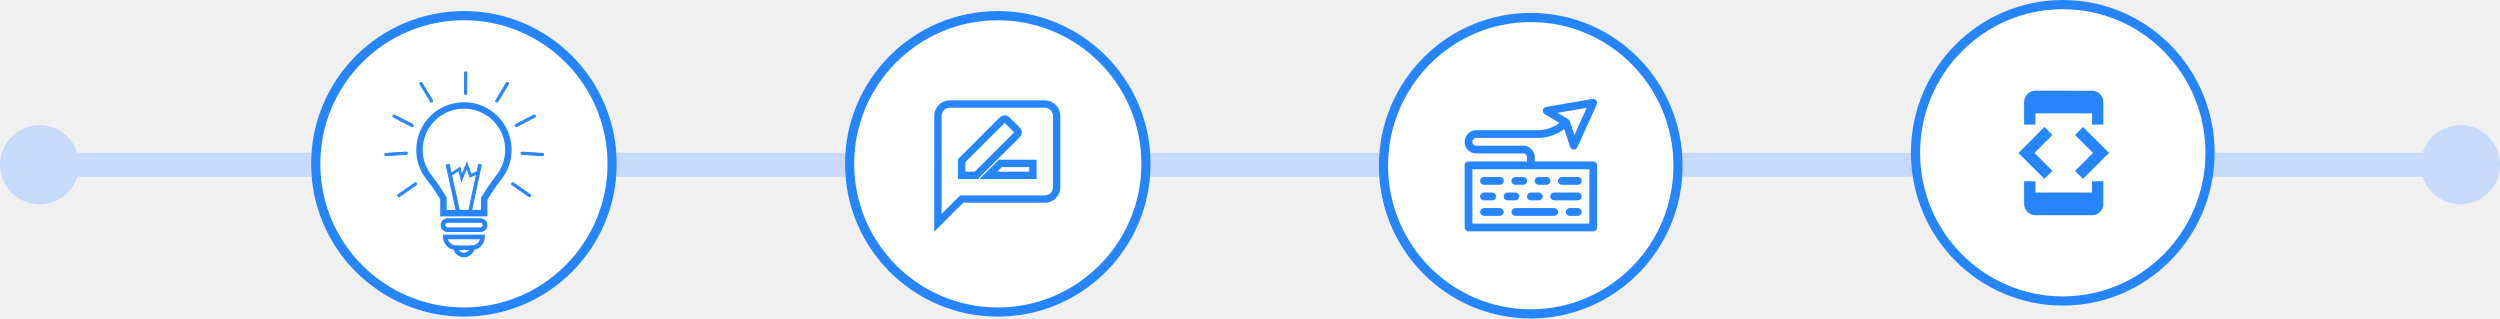
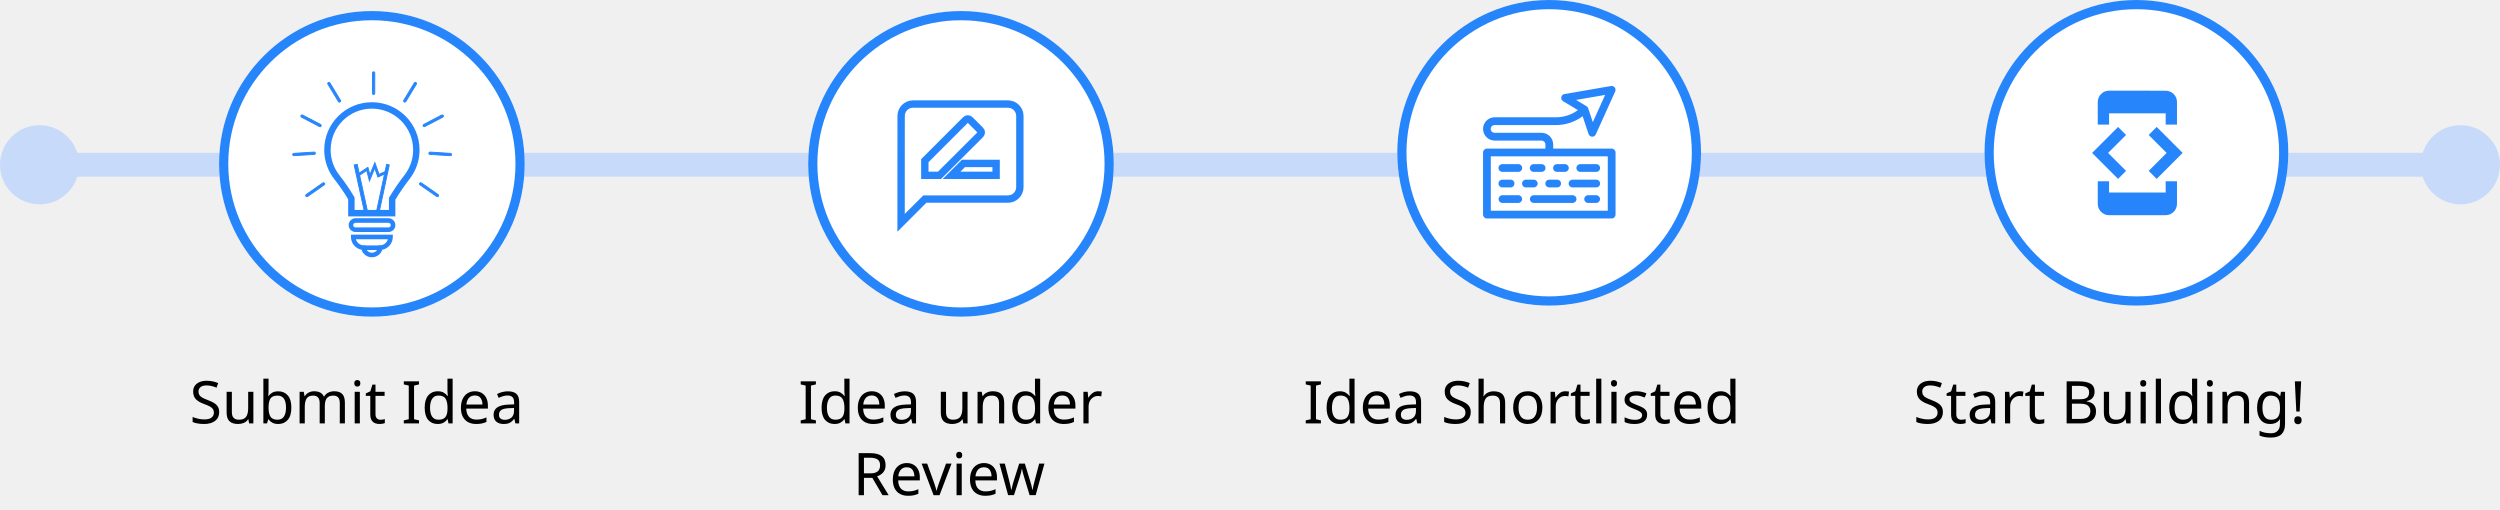
- <svg xmlns="http://www.w3.org/2000/svg" width="1358" height="173" viewBox="0 0 1358 173">
+ <svg xmlns="http://www.w3.org/2000/svg" width="1358" height="277" viewBox="0 0 1358 277">
  <defs>
-     <style>.a{fill:#c8daf9;}.b{fill:#fff;stroke-width:5px;}.b,.d,.f,.g,.h{stroke:#2785fc;}.c,.f,.g,.h{fill:#2785fc;}.d,.j{fill:none;}.d{stroke-width:4px;}.e{mix-blend-mode:multiply;isolation:isolate;}.g{stroke-width:2px;}.h{stroke-width:0.5px;}.i{stroke:none;}</style>
+     <style>.a{font-size:32px;font-family:Montserrat-Medium, Montserrat;font-weight:500;}.b{fill:#c8daf9;}.c{fill:#fff;stroke-width:5px;}.c,.e,.g,.h,.i{stroke:#2785fc;}.d,.g,.h,.i{fill:#2785fc;}.e,.k{fill:none;}.e{stroke-width:4px;}.f{mix-blend-mode:multiply;isolation:isolate;}.h{stroke-width:2px;}.i{stroke-width:0.5px;}.j{stroke:none;}</style>
  </defs>
  <g transform="translate(-274 -1193)">
-     <rect class="a" width="1316" height="13" transform="translate(295 1276)" />
-     <g transform="translate(1311.838 1193)">
-       <g class="b" transform="translate(0.162)">
-         <ellipse class="i" cx="82.5" cy="83" rx="82.5" ry="83" />
-         <ellipse class="j" cx="82.5" cy="83" rx="80" ry="80.5" />
+     <text class="a" transform="translate(377 1423)">
+       <tspan x="0" y="0">Submit Idea</tspan>
+     </text>
+     <text class="a" transform="translate(796 1423)">
+       <tspan x="-88.336" y="0">Idea under</tspan>
+       <tspan x="-58.688" y="39">Review</tspan>
+     </text>
+     <text class="a" transform="translate(982 1423)">
+       <tspan x="0" y="0" xml:space="preserve">Idea Shortlisted  </tspan>
+     </text>
+     <text class="a" transform="translate(1435 1423)">
+       <tspan x="-121.68" y="0">Start Building! </tspan>
+     </text>
+     <rect class="b" width="1316" height="13" transform="translate(295 1276)" />
+     <g transform="translate(1351.838 1193)">
+       <g class="c" transform="translate(0.162)">
+         <ellipse class="j" cx="82.5" cy="83" rx="82.5" ry="83" />
+         <ellipse class="k" cx="82.5" cy="83" rx="80" ry="80.5" />
      </g>
-       <path class="c" d="M15.224,13.8H45.971v6.149H52.12V7.649a6.141,6.141,0,0,0-6.149-6.119L15.224,1.5A6.167,6.167,0,0,0,9.075,7.649v12.3h6.149ZM41.082,49.435,55.2,35.322,41.082,21.209l-4.335,4.366,9.747,9.747-9.747,9.747,4.335,4.366ZM24.448,45.068,14.7,35.322l9.747-9.747-4.335-4.366L6,35.322,20.113,49.435ZM45.971,56.845H15.224V50.7H9.075v12.3a6.167,6.167,0,0,0,6.149,6.149H45.971a6.167,6.167,0,0,0,6.149-6.149V50.7H45.971Z" transform="translate(52.585 47.746)" />
+       <path class="d" d="M15.224,13.8H45.971v6.149H52.12V7.649a6.141,6.141,0,0,0-6.149-6.119L15.224,1.5A6.167,6.167,0,0,0,9.075,7.649v12.3h6.149ZM41.082,49.435,55.2,35.322,41.082,21.209l-4.335,4.366,9.747,9.747-9.747,9.747,4.335,4.366ZM24.448,45.068,14.7,35.322l9.747-9.747-4.335-4.366L6,35.322,20.113,49.435ZM45.971,56.845H15.224V50.7H9.075v12.3a6.167,6.167,0,0,0,6.149,6.149H45.971a6.167,6.167,0,0,0,6.149-6.149V50.7H45.971Z" transform="translate(52.585 47.746)" />
    </g>
-     <g transform="translate(732.946 1199)">
-       <g class="b" transform="translate(0.054)">
-         <circle class="i" cx="83" cy="83" r="83" />
-         <circle class="j" cx="83" cy="83" r="80.5" />
+     <g transform="translate(712.946 1199)">
+       <g class="c" transform="translate(0.054)">
+         <circle class="j" cx="83" cy="83" r="83" />
+         <circle class="k" cx="83" cy="83" r="80.5" />
      </g>
-       <path class="d" d="M61.076,3H9.453A6.444,6.444,0,0,0,3.032,9.453L3,67.529,15.906,54.623h45.17a6.472,6.472,0,0,0,6.453-6.453V9.453A6.472,6.472,0,0,0,61.076,3ZM15.906,41.717V33.748l22.2-22.2a1.6,1.6,0,0,1,2.291,0l5.711,5.711a1.6,1.6,0,0,1,0,2.291L23.875,41.717Zm38.717,0h-24.2l6.453-6.453H54.623Z" transform="translate(47.519 47.519)" />
+       <path class="e" d="M61.076,3H9.453A6.444,6.444,0,0,0,3.032,9.453L3,67.529,15.906,54.623h45.17a6.472,6.472,0,0,0,6.453-6.453V9.453A6.472,6.472,0,0,0,61.076,3ZM15.906,41.717V33.748l22.2-22.2a1.6,1.6,0,0,1,2.291,0l5.711,5.711a1.6,1.6,0,0,1,0,2.291L23.875,41.717Zm38.717,0h-24.2l6.453-6.453H54.623Z" transform="translate(47.519 47.519)" />
    </g>
-     <g transform="translate(443 1199)">
-       <g class="b">
-         <circle class="i" cx="83" cy="83" r="83" />
-         <circle class="j" cx="83" cy="83" r="80.5" />
+     <g transform="translate(1032.892 1193)">
+       <g class="c" transform="translate(0.108)">
+         <ellipse class="j" cx="82.5" cy="83" rx="82.5" ry="83" />
+         <ellipse class="k" cx="82.5" cy="83" rx="80" ry="80.5" />
+       </g>
+       <g transform="translate(46.699 46.698)">
+         <path class="d" d="M69.87,34.021H38.1V31.771a6.333,6.333,0,0,0-6.326-6.326H6.326a2.109,2.109,0,1,1,0-4.217H39.7A24.166,24.166,0,0,0,54.1,16.443l3.223,9.669a2.109,2.109,0,0,0,1.892,1.439l.109,0a2.109,2.109,0,0,0,1.921-1.241L71.791,2.976A2.109,2.109,0,0,0,69.512.03l-25.3,4.358a2.109,2.109,0,0,0-.727,3.886L51.528,13.1A19.915,19.915,0,0,1,39.7,17.01H6.326a6.326,6.326,0,1,0,0,12.652H31.772a2.111,2.111,0,0,1,2.109,2.109v2.249H2.109A2.109,2.109,0,0,0,0,36.129v33.74a2.109,2.109,0,0,0,2.109,2.109H69.87a2.109,2.109,0,0,0,2.109-2.109V36.129A2.109,2.109,0,0,0,69.87,34.021ZM66.312,4.861l-6.69,14.806-2.514-7.541a2.143,2.143,0,0,0-.916-1.141L50.52,7.58Zm1.449,62.9H4.218V38.238H67.761Z" transform="translate(0 0.001)" />
+         <path class="d" d="M62.109,306.217h8.576a2.109,2.109,0,1,0,0-4.217H62.109a2.109,2.109,0,1,0,0,4.217Z" transform="translate(-51.565 -259.544)" />
+         <path class="d" d="M183.109,306.217h4.217a2.109,2.109,0,1,0,0-4.217h-4.217a2.109,2.109,0,1,0,0,4.217Z" transform="translate(-155.555 -259.544)" />
+         <path class="d" d="M273.109,306.217h4.217a2.109,2.109,0,1,0,0-4.217h-4.217a2.109,2.109,0,1,0,0,4.217Z" transform="translate(-232.902 -259.544)" />
+         <path class="d" d="M363.109,306.217h8.576a2.109,2.109,0,1,0,0-4.217h-8.576a2.109,2.109,0,1,0,0,4.217Z" transform="translate(-310.25 -259.544)" />
+         <path class="d" d="M333.109,366.218H345.9a2.109,2.109,0,1,0,0-4.217H333.109a2.109,2.109,0,1,0,0,4.217Z" transform="translate(-284.467 -311.109)" />
+         <path class="d" d="M243.109,366.218h4.217a2.109,2.109,0,1,0,0-4.217h-4.217a2.109,2.109,0,1,0,0,4.217Z" transform="translate(-207.119 -311.109)" />
+         <path class="d" d="M159.435,364.109A2.109,2.109,0,0,0,157.326,362h-4.217a2.109,2.109,0,1,0,0,4.217h4.217A2.109,2.109,0,0,0,159.435,364.109Z" transform="translate(-129.772 -311.109)" />
+         <path class="d" d="M62.109,366.218h4.358a2.109,2.109,0,1,0,0-4.217H62.109a2.109,2.109,0,1,0,0,4.217Z" transform="translate(-51.565 -311.109)" />
+         <path class="d" d="M397.467,422h-4.358a2.109,2.109,0,0,0,0,4.218h4.358a2.109,2.109,0,0,0,0-4.218Z" transform="translate(-336.032 -362.674)" />
+         <path class="d" d="M204.2,422H183.109a2.109,2.109,0,0,0,0,4.218H204.2a2.109,2.109,0,0,0,0-4.218Z" transform="translate(-155.555 -362.674)" />
+         <path class="d" d="M70.684,422H62.109a2.109,2.109,0,0,0,0,4.218h8.576a2.109,2.109,0,0,0,0-4.218Z" transform="translate(-51.565 -362.674)" />
      </g>
    </g>
-     <g transform="translate(1022.892 1200)">
-       <g class="b" transform="translate(0.108)">
-         <ellipse class="i" cx="82.5" cy="83" rx="82.5" ry="83" />
-         <ellipse class="j" cx="82.5" cy="83" rx="80" ry="80.5" />
+     <circle class="b" cx="21.5" cy="21.5" r="21.5" transform="translate(274 1261)" />
+     <circle class="b" cx="21.5" cy="21.5" r="21.5" transform="translate(1589 1261)" />
+     <g transform="translate(-50)">
+       <g transform="translate(443 1199)">
+         <g class="c">
+           <circle class="j" cx="83" cy="83" r="83" />
+           <circle class="k" cx="83" cy="83" r="80.5" />
+         </g>
      </g>
-       <g transform="translate(46.699 46.698)">
-         <path class="c" d="M69.87,34.021H38.1V31.771a6.333,6.333,0,0,0-6.326-6.326H6.326a2.109,2.109,0,1,1,0-4.217H39.7A24.166,24.166,0,0,0,54.1,16.443l3.223,9.669a2.109,2.109,0,0,0,1.892,1.439l.109,0a2.109,2.109,0,0,0,1.921-1.241L71.791,2.976A2.109,2.109,0,0,0,69.512.03l-25.3,4.358a2.109,2.109,0,0,0-.727,3.886L51.528,13.1A19.915,19.915,0,0,1,39.7,17.01H6.326a6.326,6.326,0,1,0,0,12.652H31.772a2.111,2.111,0,0,1,2.109,2.109v2.249H2.109A2.109,2.109,0,0,0,0,36.129v33.74a2.109,2.109,0,0,0,2.109,2.109H69.87a2.109,2.109,0,0,0,2.109-2.109V36.129A2.109,2.109,0,0,0,69.87,34.021ZM66.312,4.861l-6.69,14.806-2.514-7.541a2.143,2.143,0,0,0-.916-1.141L50.52,7.58Zm1.449,62.9H4.218V38.238H67.761Z" transform="translate(0 0.001)" />
-         <path class="c" d="M62.109,306.217h8.576a2.109,2.109,0,1,0,0-4.217H62.109a2.109,2.109,0,1,0,0,4.217Z" transform="translate(-51.565 -259.544)" />
-         <path class="c" d="M183.109,306.217h4.217a2.109,2.109,0,1,0,0-4.217h-4.217a2.109,2.109,0,1,0,0,4.217Z" transform="translate(-155.555 -259.544)" />
-         <path class="c" d="M273.109,306.217h4.217a2.109,2.109,0,1,0,0-4.217h-4.217a2.109,2.109,0,1,0,0,4.217Z" transform="translate(-232.902 -259.544)" />
-         <path class="c" d="M363.109,306.217h8.576a2.109,2.109,0,1,0,0-4.217h-8.576a2.109,2.109,0,1,0,0,4.217Z" transform="translate(-310.25 -259.544)" />
-         <path class="c" d="M333.109,366.218H345.9a2.109,2.109,0,1,0,0-4.217H333.109a2.109,2.109,0,1,0,0,4.217Z" transform="translate(-284.467 -311.109)" />
-         <path class="c" d="M243.109,366.218h4.217a2.109,2.109,0,1,0,0-4.217h-4.217a2.109,2.109,0,1,0,0,4.217Z" transform="translate(-207.119 -311.109)" />
-         <path class="c" d="M159.435,364.109A2.109,2.109,0,0,0,157.326,362h-4.217a2.109,2.109,0,1,0,0,4.217h4.217A2.109,2.109,0,0,0,159.435,364.109Z" transform="translate(-129.772 -311.109)" />
-         <path class="c" d="M62.109,366.218h4.358a2.109,2.109,0,1,0,0-4.217H62.109a2.109,2.109,0,1,0,0,4.217Z" transform="translate(-51.565 -311.109)" />
-         <path class="c" d="M397.467,422h-4.358a2.109,2.109,0,0,0,0,4.218h4.358a2.109,2.109,0,0,0,0-4.218Z" transform="translate(-336.032 -362.674)" />
-         <path class="c" d="M204.2,422H183.109a2.109,2.109,0,0,0,0,4.218H204.2a2.109,2.109,0,0,0,0-4.218Z" transform="translate(-155.555 -362.674)" />
-         <path class="c" d="M70.684,422H62.109a2.109,2.109,0,0,0,0,4.218h8.576a2.109,2.109,0,0,0,0-4.218Z" transform="translate(-51.565 -362.674)" />
-       </g>
-     </g>
-     <circle class="a" cx="21.5" cy="21.5" r="21.5" transform="translate(274 1261)" />
-     <circle class="a" cx="21.5" cy="21.5" r="21.5" transform="translate(1589 1261)" />
-     <g transform="translate(483 1225.297)">
-       <g class="e" transform="translate(0 6.703)">
+       <g class="f" transform="translate(483 1232)">
        <g transform="translate(18.121 17.524)">
-           <path class="f" d="M363.7,544.376H345.831a3.251,3.251,0,0,1,0-6.5H363.7a3.251,3.251,0,1,1,0,6.5Zm-17.874-5.014a1.763,1.763,0,0,0,0,3.525H363.7a1.763,1.763,0,1,0,0-3.525Z" transform="translate(-329.88 -475.37)" />
-           <path class="f" d="M359.665,586.514a5.375,5.375,0,0,1-5.227-4.042,6.589,6.589,0,0,1-5.645-6.5v-.744h21.733v.744a6.588,6.588,0,0,1-5.633,6.5A5.373,5.373,0,0,1,359.665,586.514Zm-9.329-9.8a5.109,5.109,0,0,0,4.764,4.329l.6.035.09.6a3.914,3.914,0,0,0,7.746,0l.09-.6.6-.036a5.106,5.106,0,0,0,4.752-4.329Z" transform="translate(-334.771 -503.78)" />
-           <path class="g" d="M319.494,308.661H295.863V300.1a103.853,103.853,0,0,0-7.68-11.208,24.573,24.573,0,0,1-5.327-15.353,24.89,24.89,0,1,1,49.78,0,24.567,24.567,0,0,1-5.329,15.356,117.88,117.88,0,0,0-7.812,11.42Zm-22.143-1.489h20.654V299.9l.106-.177a119.554,119.554,0,0,1,8.025-11.752,23.093,23.093,0,0,0,5.01-14.435,23.4,23.4,0,1,0-46.8,0,23.1,23.1,0,0,0,5.007,14.431,105.353,105.353,0,0,1,7.9,11.548l.1.175Z" transform="translate(-282.856 -248.649)" />
+           <path class="g" d="M363.7,544.376H345.831a3.251,3.251,0,0,1,0-6.5H363.7a3.251,3.251,0,1,1,0,6.5Zm-17.874-5.014a1.763,1.763,0,0,0,0,3.525H363.7a1.763,1.763,0,1,0,0-3.525Z" transform="translate(-329.88 -475.37)" />
+           <path class="g" d="M359.665,586.514a5.375,5.375,0,0,1-5.227-4.042,6.589,6.589,0,0,1-5.645-6.5v-.744h21.733v.744a6.588,6.588,0,0,1-5.633,6.5A5.373,5.373,0,0,1,359.665,586.514Zm-9.329-9.8a5.109,5.109,0,0,0,4.764,4.329l.6.035.09.6a3.914,3.914,0,0,0,7.746,0l.09-.6.6-.036a5.106,5.106,0,0,0,4.752-4.329Z" transform="translate(-334.771 -503.78)" />
+           <path class="h" d="M319.494,308.661H295.863V300.1a103.853,103.853,0,0,0-7.68-11.208,24.573,24.573,0,0,1-5.327-15.353,24.89,24.89,0,1,1,49.78,0,24.567,24.567,0,0,1-5.329,15.356,117.88,117.88,0,0,0-7.812,11.42Zm-22.143-1.489h20.654V299.9l.106-.177a119.554,119.554,0,0,1,8.025-11.752,23.093,23.093,0,0,0,5.01-14.435,23.4,23.4,0,1,0-46.8,0,23.1,23.1,0,0,0,5.007,14.431,105.353,105.353,0,0,1,7.9,11.548l.1.175Z" transform="translate(-282.856 -248.649)" />
        </g>
-         <rect class="h" width="1.701" height="26.411" transform="matrix(0.977, -0.214, 0.214, 0.977, 33.376, 50.618)" />
-         <rect class="h" width="26.955" height="1.488" transform="translate(45.354 76.636) rotate(-77.903)" />
-         <rect class="f" width="8.364" height="1.489" transform="translate(38.96 94.822)" />
-         <path class="h" d="M370.972,408.125l-1.489-5.707-4.046,2.707-.591-.884,5.288-3.539,1.063,4.075,2.73-6.643,2.251,6.421,3.984-1.822.442.967-5.044,2.306-1.712-4.883Z" transform="translate(-329.29 -348.823)" />
-         <path class="h" d="M401.916,178.577a.638.638,0,0,1-.638-.638V166.881a.638.638,0,1,1,1.276,0v11.058A.638.638,0,0,1,401.916,178.577Z" transform="translate(-357.974 -166.243)" />
-         <path class="h" d="M481.6,203.973a.638.638,0,0,1-.545-.969l5.731-9.457a.638.638,0,1,1,1.091.661l-5.731,9.457A.638.638,0,0,1,481.6,203.973Z" transform="translate(-420.716 -187.499)" />
-         <path class="h" d="M531.11,282.811a.638.638,0,0,1-.3-1.2l9.8-5.117a.638.638,0,0,1,.591,1.131l-9.8,5.117A.637.637,0,0,1,531.11,282.811Z" transform="translate(-459.695 -252.989)" />
-         <path class="h" d="M557.134,373.249h-.041l-11.035-.7a.638.638,0,1,1,.081-1.273l11.035.7a.638.638,0,0,1-.04,1.275Z" transform="translate(-471.496 -327.67)" />
-         <path class="h" d="M531.3,457.172a.635.635,0,0,1-.364-.115l-9.072-6.323a.638.638,0,1,1,.729-1.047l9.072,6.323a.638.638,0,0,1-.365,1.161Z" transform="translate(-452.701 -389.323)" />
-         <path class="h" d="M293.446,203.973a.638.638,0,0,1-.546-.307l-5.731-9.457a.638.638,0,0,1,1.091-.661L293.991,203a.638.638,0,0,1-.545.969Z" transform="translate(-268.057 -187.499)" />
-         <path class="h" d="M228.863,282.811a.636.636,0,0,1-.295-.073l-9.8-5.117a.638.638,0,1,1,.591-1.131l9.8,5.117a.638.638,0,0,1-.3,1.2Z" transform="translate(-214.003 -252.99)" />
-         <path class="h" d="M198.276,373.249a.638.638,0,0,1-.04-1.275l11.035-.7a.638.638,0,0,1,.081,1.273l-11.035.7Z" transform="translate(-197.639 -327.67)" />
-         <path class="h" d="M231.38,457.171a.638.638,0,0,1-.365-1.161l9.072-6.323a.638.638,0,0,1,.729,1.047l-9.072,6.323A.635.635,0,0,1,231.38,457.171Z" transform="translate(-223.702 -389.323)" />
+         <rect class="i" width="1.701" height="26.411" transform="matrix(0.977, -0.214, 0.214, 0.977, 33.376, 50.618)" />
+         <rect class="i" width="26.955" height="1.488" transform="translate(45.354 76.636) rotate(-77.903)" />
+         <rect class="g" width="8.364" height="1.489" transform="translate(38.96 94.822)" />
+         <path class="i" d="M370.972,408.125l-1.489-5.707-4.046,2.707-.591-.884,5.288-3.539,1.063,4.075,2.73-6.643,2.251,6.421,3.984-1.822.442.967-5.044,2.306-1.712-4.883Z" transform="translate(-329.29 -348.823)" />
+         <path class="i" d="M401.916,178.577a.638.638,0,0,1-.638-.638V166.881a.638.638,0,1,1,1.276,0v11.058A.638.638,0,0,1,401.916,178.577Z" transform="translate(-357.974 -166.243)" />
+         <path class="i" d="M481.6,203.973a.638.638,0,0,1-.545-.969l5.731-9.457a.638.638,0,1,1,1.091.661l-5.731,9.457A.638.638,0,0,1,481.6,203.973Z" transform="translate(-420.716 -187.499)" />
+         <path class="i" d="M531.11,282.811a.638.638,0,0,1-.3-1.2l9.8-5.117a.638.638,0,0,1,.591,1.131l-9.8,5.117A.637.637,0,0,1,531.11,282.811Z" transform="translate(-459.695 -252.989)" />
+         <path class="i" d="M557.134,373.249h-.041l-11.035-.7a.638.638,0,1,1,.081-1.273l11.035.7a.638.638,0,0,1-.04,1.275Z" transform="translate(-471.496 -327.67)" />
+         <path class="i" d="M531.3,457.172a.635.635,0,0,1-.364-.115l-9.072-6.323a.638.638,0,1,1,.729-1.047l9.072,6.323a.638.638,0,0,1-.365,1.161Z" transform="translate(-452.701 -389.323)" />
+         <path class="i" d="M293.446,203.973a.638.638,0,0,1-.546-.307l-5.731-9.457a.638.638,0,0,1,1.091-.661L293.991,203a.638.638,0,0,1-.545.969Z" transform="translate(-268.057 -187.499)" />
+         <path class="i" d="M228.863,282.811a.636.636,0,0,1-.295-.073l-9.8-5.117a.638.638,0,1,1,.591-1.131l9.8,5.117a.638.638,0,0,1-.3,1.2Z" transform="translate(-214.003 -252.99)" />
+         <path class="i" d="M198.276,373.249a.638.638,0,0,1-.04-1.275l11.035-.7a.638.638,0,0,1,.081,1.273l-11.035.7Z" transform="translate(-197.639 -327.67)" />
+         <path class="i" d="M231.38,457.171a.638.638,0,0,1-.365-1.161l9.072-6.323a.638.638,0,0,1,.729,1.047l-9.072,6.323A.635.635,0,0,1,231.38,457.171Z" transform="translate(-223.702 -389.323)" />
      </g>
    </g>
  </g>
</svg>
